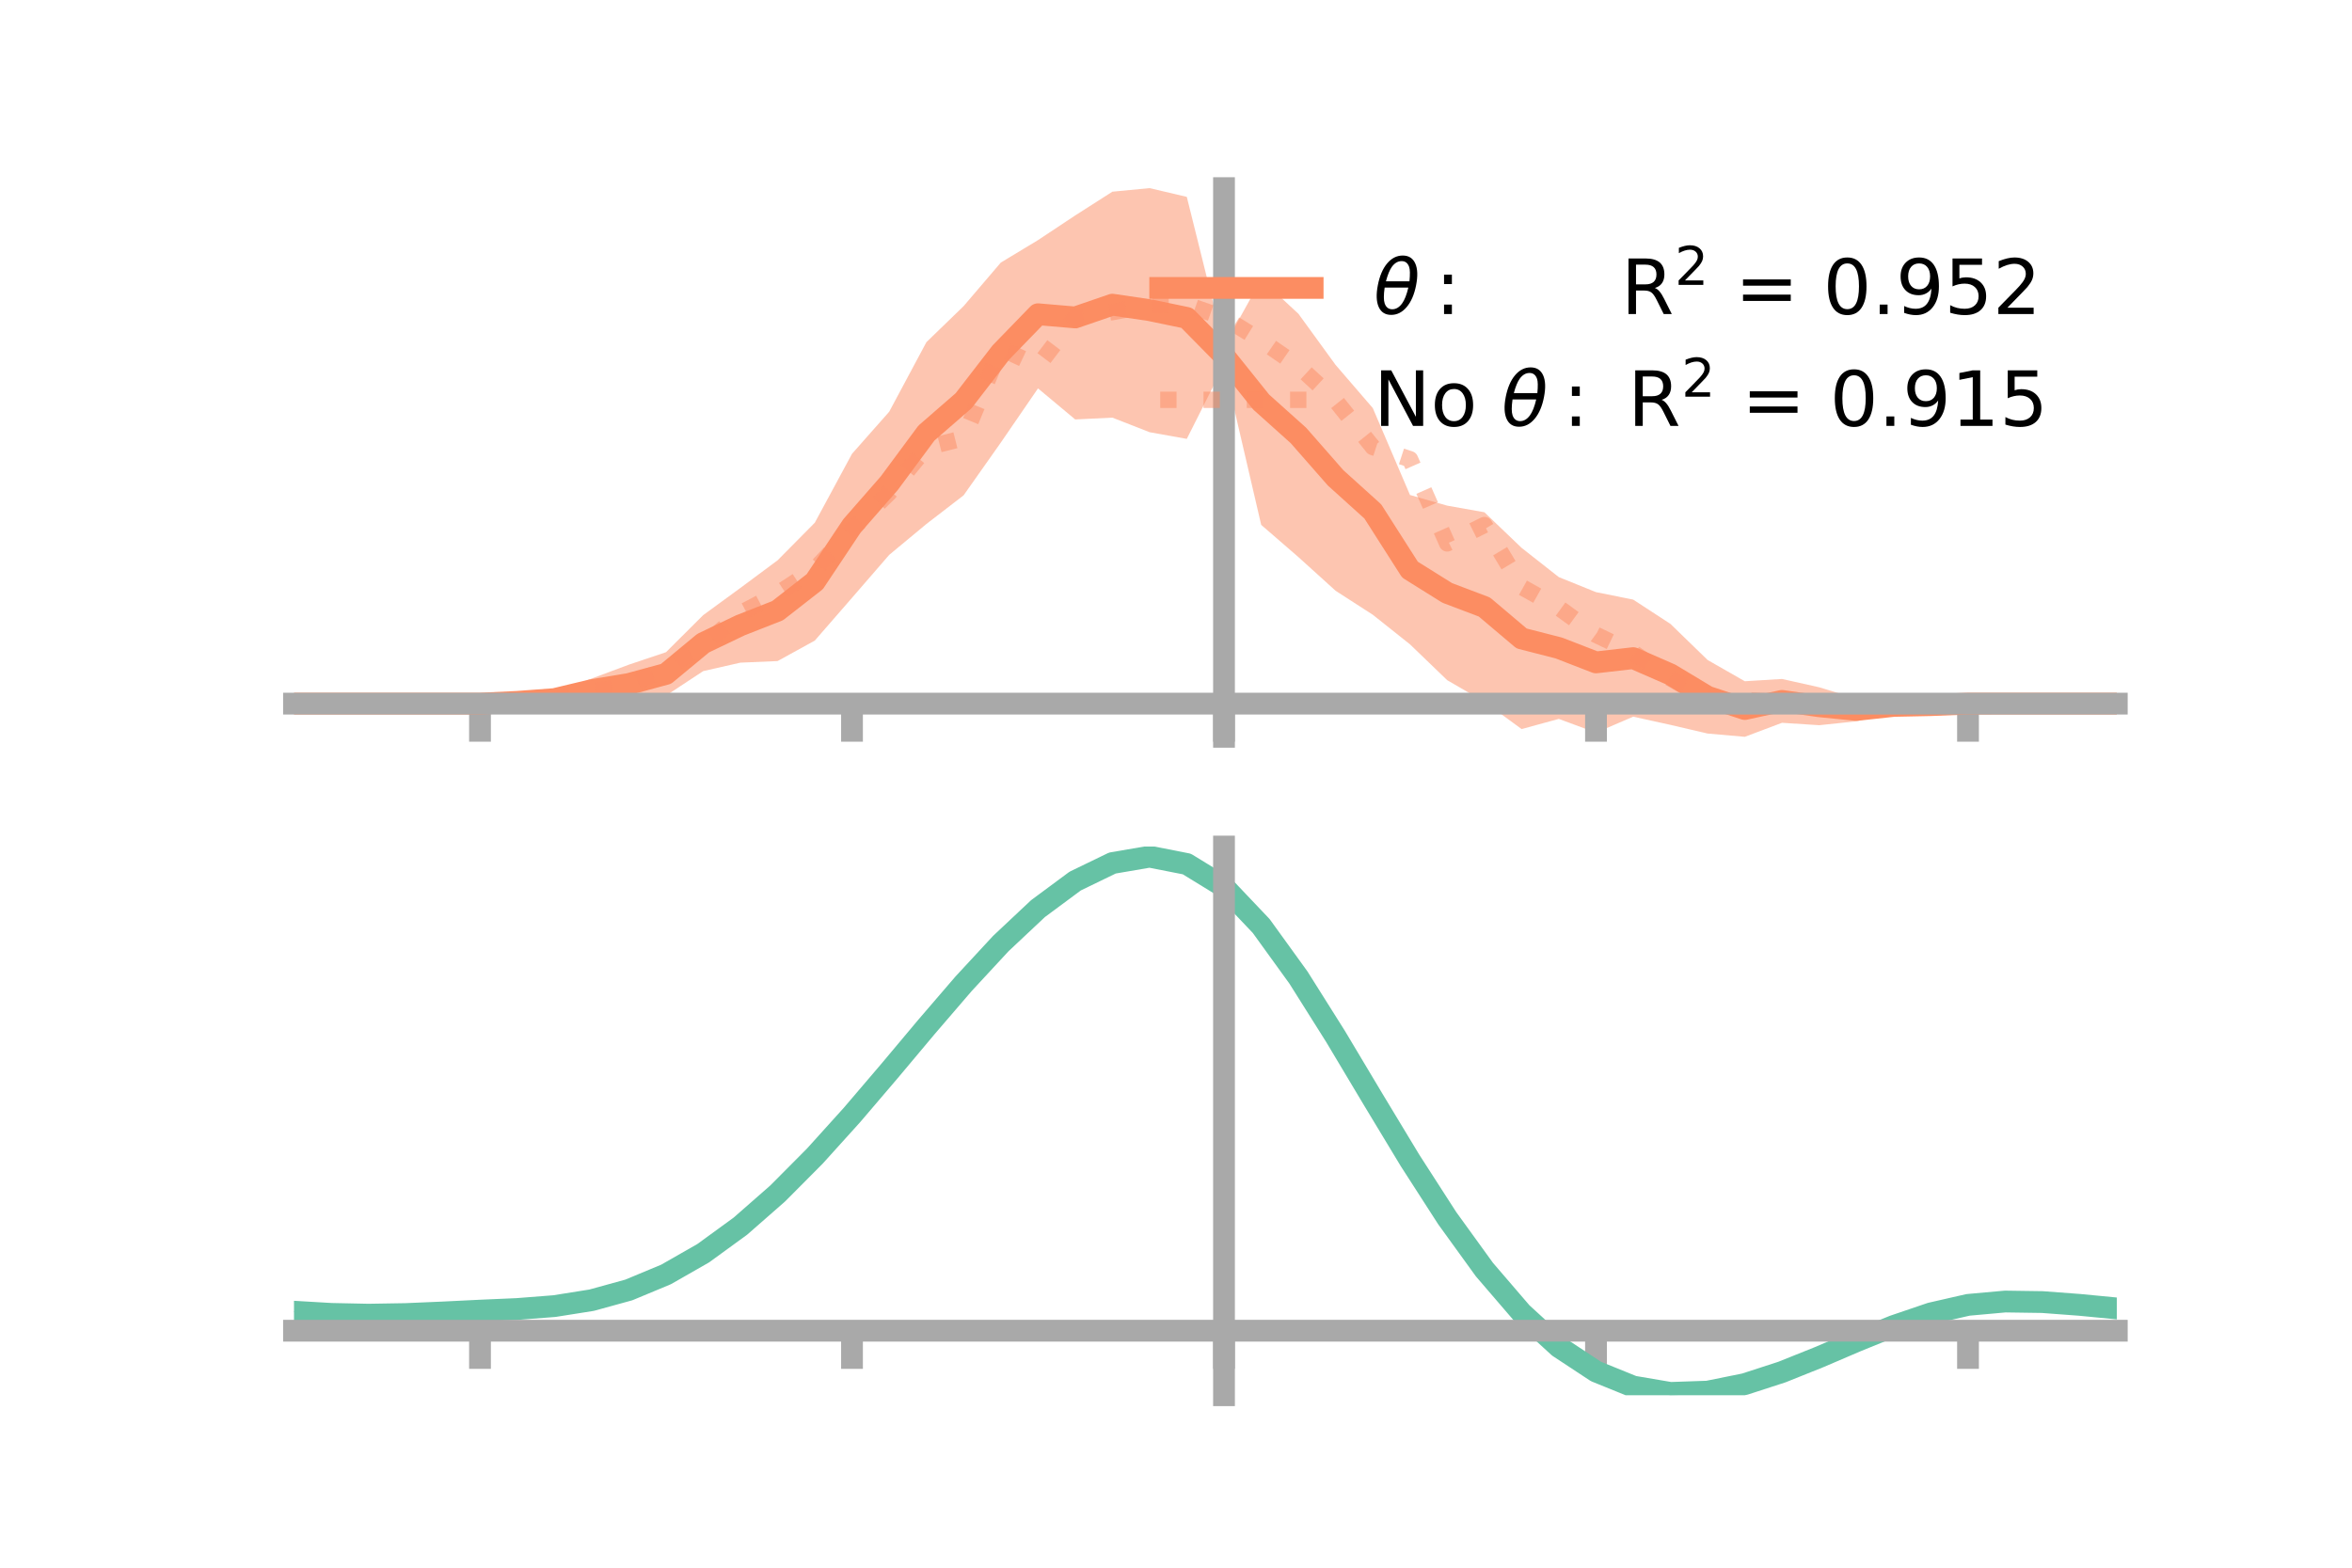
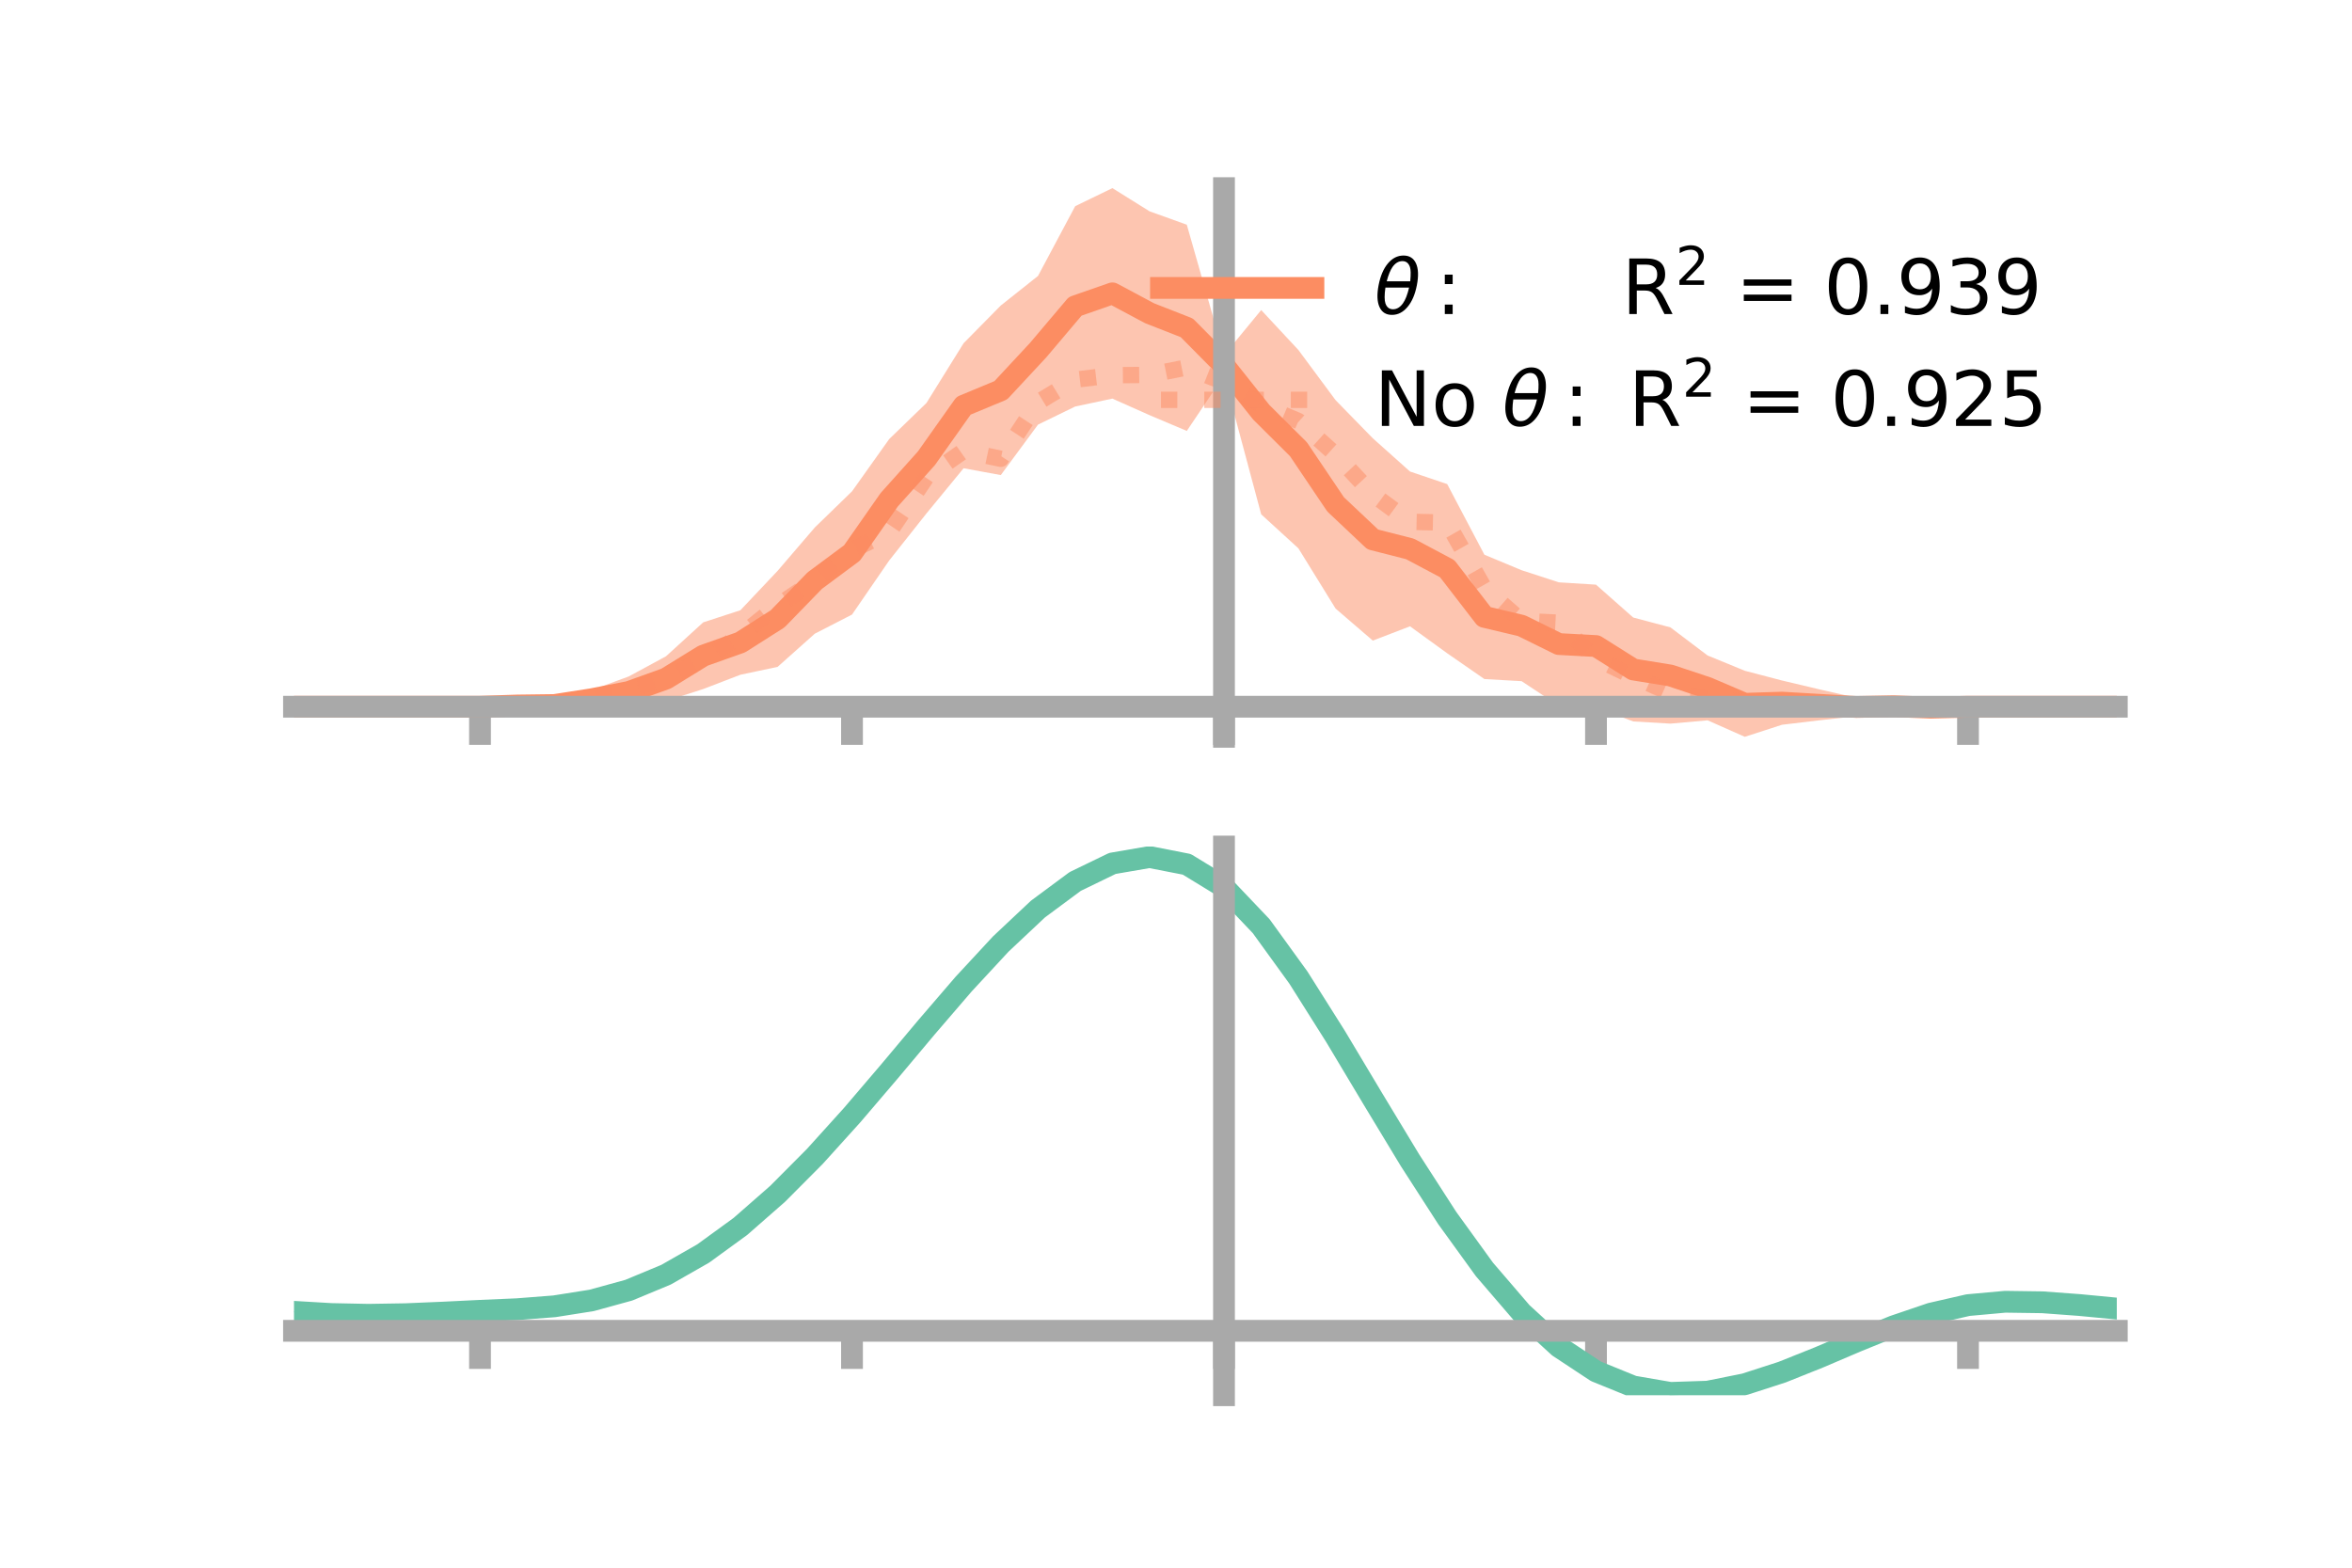
<svg xmlns="http://www.w3.org/2000/svg" xmlns:xlink="http://www.w3.org/1999/xlink" height="144pt" version="1.1" viewBox="0 0 216 144" width="216pt">
  <defs>
    <style type="text/css">*{stroke-linecap:butt;stroke-linejoin:round;}</style>
  </defs>
  <g id="figure_1">
    <g id="patch_1">
      <path d="M 0 144  L 216 144  L 216 0  L 0 0  z " style="fill:none;" />
    </g>
    <g id="axes_1">
      <g id="patch_2">
        <path d="M 27 67.68  L 194.4 67.68  L 194.4 17.28  L 27 17.28  z " style="fill:none;" />
      </g>
      <g id="PolyCollection_1">
-         <path clip-path="url(#p81b51d2f45)" d="M 27 64.632  L 27 64.632  L 30.416 64.632  L 33.833 64.632  L 37.249 64.632  L 40.665 64.632  L 44.082 64.627  L 47.498 64.273  L 50.914 63.634  L 54.331 62.329  L 57.747 61.055  L 61.163 59.907  L 64.58 56.502  L 67.996 54.004  L 71.412 51.466  L 74.829 48.013  L 78.245 41.687  L 81.661 37.818  L 85.078 31.43  L 88.494 28.12  L 91.91 24.119  L 95.327 22.056  L 98.743 19.79  L 102.159 17.607  L 105.576 17.28  L 108.992 18.084  L 112.408 31.819  L 115.824 25.654  L 119.241 28.82  L 122.657 33.52  L 126.073 37.484  L 129.49 45.467  L 132.906 46.446  L 136.322 47.053  L 139.739 50.323  L 143.155 53.01  L 146.571 54.391  L 149.988 55.078  L 153.404 57.306  L 156.82 60.622  L 160.237 62.576  L 163.653 62.366  L 167.069 63.13  L 170.486 64.171  L 173.902 64.263  L 177.318 64.575  L 180.735 64.629  L 184.151 64.632  L 187.567 64.632  L 190.984 64.632  L 194.4 64.632  L 194.4 64.632  L 194.4 64.632  L 190.984 64.632  L 187.567 64.632  L 184.151 64.632  L 180.735 64.636  L 177.318 64.965  L 173.902 65.422  L 170.486 66.255  L 167.069 66.614  L 163.653 66.393  L 160.237 67.68  L 156.82 67.379  L 153.404 66.582  L 149.988 65.83  L 146.571 67.301  L 143.155 66.034  L 139.739 66.969  L 136.322 64.461  L 132.906 62.477  L 129.49 59.187  L 126.073 56.468  L 122.657 54.264  L 119.241 51.171  L 115.824 48.213  L 112.408 33.524  L 108.992 40.313  L 105.576 39.7  L 102.159 38.363  L 98.743 38.528  L 95.327 35.675  L 91.91 40.655  L 88.494 45.499  L 85.078 48.131  L 81.661 50.968  L 78.245 54.913  L 74.829 58.84  L 71.412 60.722  L 67.996 60.869  L 64.58 61.644  L 61.163 63.896  L 57.747 64.606  L 54.331 64.462  L 50.914 64.795  L 47.498 64.667  L 44.082 64.635  L 40.665 64.632  L 37.249 64.632  L 33.833 64.632  L 30.416 64.632  L 27 64.632  z " style="fill:#fc8d62;fill-opacity:0.5;" />
+         <path clip-path="url(#p18d940a1e9)" d="M 27 64.916  L 27 64.916  L 30.416 64.916  L 33.833 64.916  L 37.249 64.916  L 40.665 64.916  L 44.082 64.915  L 47.498 64.642  L 50.914 64.121  L 54.331 63.392  L 57.747 62.133  L 61.163 60.284  L 64.58 57.167  L 67.996 56.053  L 71.412 52.435  L 74.829 48.452  L 78.245 45.134  L 81.661 40.33  L 85.078 37.022  L 88.494 31.527  L 91.91 28.061  L 95.327 25.347  L 98.743 18.937  L 102.159 17.28  L 105.576 19.412  L 108.992 20.641  L 112.408 32.629  L 115.824 28.479  L 119.241 32.148  L 122.657 36.758  L 126.073 40.257  L 129.49 43.311  L 132.906 44.467  L 136.322 50.953  L 139.739 52.377  L 143.155 53.49  L 146.571 53.703  L 149.988 56.722  L 153.404 57.627  L 156.82 60.209  L 160.237 61.613  L 163.653 62.507  L 167.069 63.317  L 170.486 64.097  L 173.902 64.223  L 177.318 64.841  L 180.735 64.916  L 184.151 64.916  L 187.567 64.916  L 190.984 64.916  L 194.4 64.916  L 194.4 64.916  L 194.4 64.916  L 190.984 64.916  L 187.567 64.916  L 184.151 64.916  L 180.735 64.917  L 177.318 65.163  L 173.902 65.516  L 170.486 65.782  L 167.069 66.166  L 163.653 66.573  L 160.237 67.68  L 156.82 66.165  L 153.404 66.469  L 149.988 66.266  L 146.571 64.982  L 143.155 64.829  L 139.739 62.569  L 136.322 62.374  L 132.906 60.007  L 129.49 57.531  L 126.073 58.842  L 122.657 55.901  L 119.241 50.368  L 115.824 47.243  L 112.408 34.498  L 108.992 39.583  L 105.576 38.137  L 102.159 36.614  L 98.743 37.34  L 95.327 39.004  L 91.91 43.638  L 88.494 43.012  L 85.078 47.169  L 81.661 51.484  L 78.245 56.453  L 74.829 58.207  L 71.412 61.256  L 67.996 61.979  L 64.58 63.292  L 61.163 64.389  L 57.747 64.993  L 54.331 65.066  L 50.914 65.4  L 47.498 64.968  L 44.082 64.916  L 40.665 64.916  L 37.249 64.916  L 33.833 64.916  L 30.416 64.916  L 27 64.916  z " style="fill:#fc8d62;fill-opacity:0.5;" />
      </g>
      <g id="matplotlib.axis_1">
        <g id="xtick_1">
          <g id="line2d_1">
            <defs>
-               <path d="M 0 0  L 0 3.5  " id="me4bd5ed768" style="stroke:#a9a9a9;stroke-width:2;" />
+               <path d="M 0 0  L 0 3.5  " id="m4dbe100d2c" style="stroke:#a9a9a9;stroke-width:2;" />
            </defs>
            <g>
-               <use style="fill:#a9a9a9;stroke:#a9a9a9;stroke-width:2;" x="44.082" xlink:href="#me4bd5ed768" y="64.632" />
+               <use style="fill:#a9a9a9;stroke:#a9a9a9;stroke-width:2;" x="44.082" xlink:href="#m4dbe100d2c" y="64.916" />
            </g>
          </g>
        </g>
        <g id="xtick_2">
          <g id="line2d_2">
            <g>
-               <use style="fill:#a9a9a9;stroke:#a9a9a9;stroke-width:2;" x="78.245" xlink:href="#me4bd5ed768" y="64.632" />
+               <use style="fill:#a9a9a9;stroke:#a9a9a9;stroke-width:2;" x="78.245" xlink:href="#m4dbe100d2c" y="64.916" />
            </g>
          </g>
        </g>
        <g id="xtick_3">
          <g id="line2d_3">
            <g>
-               <use style="fill:#a9a9a9;stroke:#a9a9a9;stroke-width:2;" x="112.408" xlink:href="#me4bd5ed768" y="64.632" />
+               <use style="fill:#a9a9a9;stroke:#a9a9a9;stroke-width:2;" x="112.408" xlink:href="#m4dbe100d2c" y="64.916" />
            </g>
          </g>
        </g>
        <g id="xtick_4">
          <g id="line2d_4">
            <g>
-               <use style="fill:#a9a9a9;stroke:#a9a9a9;stroke-width:2;" x="146.571" xlink:href="#me4bd5ed768" y="64.632" />
+               <use style="fill:#a9a9a9;stroke:#a9a9a9;stroke-width:2;" x="146.571" xlink:href="#m4dbe100d2c" y="64.916" />
            </g>
          </g>
        </g>
        <g id="xtick_5">
          <g id="line2d_5">
            <g>
-               <use style="fill:#a9a9a9;stroke:#a9a9a9;stroke-width:2;" x="180.735" xlink:href="#me4bd5ed768" y="64.632" />
+               <use style="fill:#a9a9a9;stroke:#a9a9a9;stroke-width:2;" x="180.735" xlink:href="#m4dbe100d2c" y="64.916" />
            </g>
          </g>
        </g>
      </g>
      <g id="matplotlib.axis_2" />
      <g id="line2d_6">
-         <path clip-path="url(#p81b51d2f45)" d="M 27 64.632  L 30.416 64.632  L 33.833 64.632  L 37.249 64.632  L 40.665 64.632  L 44.082 64.631  L 47.498 64.47  L 50.914 64.215  L 54.331 63.396  L 57.747 62.83  L 61.163 61.902  L 64.58 59.073  L 67.996 57.437  L 71.412 56.094  L 74.829 53.427  L 78.245 48.3  L 81.661 44.393  L 85.078 39.781  L 88.494 36.81  L 91.91 32.387  L 95.327 28.865  L 98.743 29.159  L 102.159 27.985  L 105.576 28.49  L 108.992 29.199  L 112.408 32.671  L 115.824 36.933  L 119.241 39.996  L 122.657 43.892  L 126.073 46.976  L 129.49 52.327  L 132.906 54.461  L 136.322 55.757  L 139.739 58.646  L 143.155 59.522  L 146.571 60.846  L 149.988 60.454  L 153.404 61.944  L 156.82 64.001  L 160.237 65.128  L 163.653 64.38  L 167.069 64.872  L 170.486 65.213  L 173.902 64.842  L 177.318 64.77  L 180.735 64.633  L 184.151 64.632  L 187.567 64.632  L 190.984 64.632  L 194.4 64.632  " style="fill:none;stroke:#fc8d62;stroke-linecap:square;stroke-width:2;" />
+         <path clip-path="url(#p18d940a1e9)" d="M 27 64.916  L 30.416 64.916  L 33.833 64.916  L 37.249 64.916  L 40.665 64.916  L 44.082 64.916  L 47.498 64.805  L 50.914 64.761  L 54.331 64.229  L 57.747 63.563  L 61.163 62.336  L 64.58 60.229  L 67.996 59.016  L 71.412 56.845  L 74.829 53.329  L 78.245 50.793  L 81.661 45.907  L 85.078 42.096  L 88.494 37.27  L 91.91 35.85  L 95.327 32.176  L 98.743 28.138  L 102.159 26.947  L 105.576 28.774  L 108.992 30.112  L 112.408 33.564  L 115.824 37.861  L 119.241 41.258  L 122.657 46.329  L 126.073 49.55  L 129.49 50.421  L 132.906 52.237  L 136.322 56.664  L 139.739 57.473  L 143.155 59.159  L 146.571 59.343  L 149.988 61.494  L 153.404 62.048  L 156.82 63.187  L 160.237 64.647  L 163.653 64.54  L 167.069 64.741  L 170.486 64.939  L 173.902 64.87  L 177.318 65.002  L 180.735 64.916  L 184.151 64.916  L 187.567 64.916  L 190.984 64.916  L 194.4 64.916  " style="fill:none;stroke:#fc8d62;stroke-linecap:square;stroke-width:2;" />
      </g>
      <g id="line2d_7">
-         <path clip-path="url(#p81b51d2f45)" d="M 27 64.632  L 30.416 64.632  L 33.833 64.632  L 37.249 64.632  L 40.665 64.632  L 44.082 64.632  L 47.498 64.549  L 50.914 64.309  L 54.331 63.538  L 57.747 62.993  L 61.163 61.386  L 64.58 59.345  L 67.996 56.33  L 71.412 54.531  L 74.829 52.296  L 78.245 48.616  L 81.661 45.27  L 85.078 41.107  L 88.494 40.25  L 91.91 31.991  L 95.327 33.612  L 98.743 29.117  L 102.159 28.672  L 105.576 28.028  L 108.992 27.985  L 112.408 29.18  L 115.824 31.283  L 119.241 33.632  L 122.657 36.797  L 126.073 41.067  L 129.49 42.178  L 132.906 49.917  L 136.322 48.227  L 139.739 53.917  L 143.155 55.827  L 146.571 58.314  L 149.988 59.948  L 153.404 62.308  L 156.82 64.235  L 160.237 64.294  L 163.653 64.52  L 167.069 64.507  L 170.486 64.966  L 173.902 64.729  L 177.318 64.686  L 180.735 64.632  L 184.151 64.632  L 187.567 64.632  L 190.984 64.632  L 194.4 64.632  " style="fill:none;stroke:#fc8d62;stroke-dasharray:1.5,2.475;stroke-dashoffset:0;stroke-opacity:0.5;stroke-width:1.5;" />
+         <path clip-path="url(#p18d940a1e9)" d="M 27 64.916  L 30.416 64.916  L 33.833 64.916  L 37.249 64.916  L 40.665 64.916  L 44.082 64.916  L 47.498 64.828  L 50.914 64.664  L 54.331 64.073  L 57.747 63.334  L 61.163 62.319  L 64.58 60.594  L 67.996 58.397  L 71.412 55.633  L 74.829 53.323  L 78.245 50.526  L 81.661 48.892  L 85.078 43.828  L 88.494 41.423  L 91.91 42.142  L 95.327 36.945  L 98.743 34.874  L 102.159 34.469  L 105.576 34.433  L 108.992 33.75  L 112.408 35.101  L 115.824 37.225  L 119.241 38.675  L 122.657 41.751  L 126.073 45.412  L 129.49 47.93  L 132.906 48.004  L 136.322 54.038  L 139.739 57.032  L 143.155 57.199  L 146.571 60.497  L 149.988 62.144  L 153.404 63.656  L 156.82 64.141  L 160.237 64.486  L 163.653 64.697  L 167.069 65.039  L 170.486 65.139  L 173.902 64.981  L 177.318 64.98  L 180.735 64.916  L 184.151 64.916  L 187.567 64.916  L 190.984 64.916  L 194.4 64.916  " style="fill:none;stroke:#fc8d62;stroke-dasharray:1.5,2.475;stroke-dashoffset:0;stroke-opacity:0.5;stroke-width:1.5;" />
      </g>
      <g id="patch_3">
        <path d="M 112.408 67.68  L 112.408 17.28  " style="fill:none;stroke:#a9a9a9;stroke-linecap:square;stroke-linejoin:miter;stroke-width:2;" />
      </g>
      <g id="patch_4">
        <path d="M 194.4 67.68  L 194.4 17.28  " style="fill:none;" />
      </g>
      <g id="patch_5">
-         <path d="M 27 64.632  L 194.4 64.632  " style="fill:none;stroke:#a9a9a9;stroke-linecap:square;stroke-linejoin:miter;stroke-width:2;" />
+         <path d="M 27 64.916  L 194.4 64.916  " style="fill:none;stroke:#a9a9a9;stroke-linecap:square;stroke-linejoin:miter;stroke-width:2;" />
      </g>
      <g id="patch_6">
        <path d="M 27 17.28  L 194.4 17.28  " style="fill:none;" />
      </g>
      <g id="legend_1">
        <g id="line2d_8">
-           <path d="M 106.55 26.449  L 120.55 26.449  " style="fill:none;stroke:#fc8d62;stroke-linecap:square;stroke-width:2;" />
+           <path d="M 106.62 26.449  L 120.62 26.449  " style="fill:none;stroke:#fc8d62;stroke-linecap:square;stroke-width:2;" />
        </g>
        <g id="line2d_9" />
        <g id="text_1">
-           <g transform="translate(126.15 28.89891)scale(0.07 -0.07)">
+           <g transform="translate(126.22 28.89891)scale(0.07 -0.07)">
            <defs>
              <path d="M 45.516 34.672  L 14.453 34.672  Q 12.359 20.062 14.5 13.875  Q 17.188 6.25 24.469 6.25  Q 31.781 6.25 37.359 13.922  Q 42.234 20.656 45.516 34.672  z M 47.016 42.969  Q 48.344 56.844 46.625 61.719  Q 43.953 69.438 36.766 69.438  Q 29.297 69.438 23.828 61.812  Q 19.531 55.672 16.156 42.969  z M 38.188 76.766  Q 49.906 76.766 54.594 66.406  Q 59.281 56.109 55.719 37.844  Q 52.203 19.625 43.453 9.281  Q 34.766 -1.125 23.047 -1.125  Q 11.281 -1.125 6.641 9.281  Q 2 19.625 5.516 37.844  Q 9.078 56.109 17.719 66.406  Q 26.422 76.766 38.188 76.766  z " id="DejaVuSans-Oblique-952" />
              <path d="M 11.719 12.406  L 22.016 12.406  L 22.016 0  L 11.719 0  z M 11.719 51.703  L 22.016 51.703  L 22.016 39.312  L 11.719 39.312  z " id="DejaVuSans-58" />
              <path id="DejaVuSans-32" />
              <path d="M 44.391 34.188  Q 47.562 33.109 50.562 29.594  Q 53.562 26.078 56.594 19.922  L 66.609 0  L 56 0  L 46.688 18.703  Q 43.062 26.031 39.672 28.422  Q 36.281 30.812 30.422 30.812  L 19.672 30.812  L 19.672 0  L 9.812 0  L 9.812 72.906  L 32.078 72.906  Q 44.578 72.906 50.734 67.672  Q 56.891 62.453 56.891 51.906  Q 56.891 45.016 53.688 40.469  Q 50.484 35.938 44.391 34.188  z M 19.672 64.797  L 19.672 38.922  L 32.078 38.922  Q 39.203 38.922 42.844 42.219  Q 46.484 45.516 46.484 51.906  Q 46.484 58.297 42.844 61.547  Q 39.203 64.797 32.078 64.797  z " id="DejaVuSans-82" />
              <path d="M 19.188 8.297  L 53.609 8.297  L 53.609 0  L 7.328 0  L 7.328 8.297  Q 12.938 14.109 22.625 23.891  Q 32.328 33.688 34.812 36.531  Q 39.547 41.844 41.422 45.531  Q 43.312 49.219 43.312 52.781  Q 43.312 58.594 39.234 62.25  Q 35.156 65.922 28.609 65.922  Q 23.969 65.922 18.812 64.312  Q 13.672 62.703 7.812 59.422  L 7.812 69.391  Q 13.766 71.781 18.938 73  Q 24.125 74.219 28.422 74.219  Q 39.75 74.219 46.484 68.547  Q 53.219 62.891 53.219 53.422  Q 53.219 48.922 51.531 44.891  Q 49.859 40.875 45.406 35.406  Q 44.188 33.984 37.641 27.219  Q 31.109 20.453 19.188 8.297  z " id="DejaVuSans-50" />
              <path d="M 10.594 45.406  L 73.188 45.406  L 73.188 37.203  L 10.594 37.203  z M 10.594 25.484  L 73.188 25.484  L 73.188 17.188  L 10.594 17.188  z " id="DejaVuSans-61" />
              <path d="M 31.781 66.406  Q 24.172 66.406 20.328 58.906  Q 16.5 51.422 16.5 36.375  Q 16.5 21.391 20.328 13.891  Q 24.172 6.391 31.781 6.391  Q 39.453 6.391 43.281 13.891  Q 47.125 21.391 47.125 36.375  Q 47.125 51.422 43.281 58.906  Q 39.453 66.406 31.781 66.406  z M 31.781 74.219  Q 44.047 74.219 50.516 64.516  Q 56.984 54.828 56.984 36.375  Q 56.984 17.969 50.516 8.266  Q 44.047 -1.422 31.781 -1.422  Q 19.531 -1.422 13.062 8.266  Q 6.594 17.969 6.594 36.375  Q 6.594 54.828 13.062 64.516  Q 19.531 74.219 31.781 74.219  z " id="DejaVuSans-48" />
              <path d="M 10.688 12.406  L 21 12.406  L 21 0  L 10.688 0  z " id="DejaVuSans-46" />
              <path d="M 10.984 1.516  L 10.984 10.5  Q 14.703 8.734 18.5 7.812  Q 22.312 6.891 25.984 6.891  Q 35.75 6.891 40.891 13.453  Q 46.047 20.016 46.781 33.406  Q 43.953 29.203 39.594 26.953  Q 35.25 24.703 29.984 24.703  Q 19.047 24.703 12.672 31.312  Q 6.297 37.938 6.297 49.422  Q 6.297 60.641 12.938 67.422  Q 19.578 74.219 30.609 74.219  Q 43.266 74.219 49.922 64.516  Q 56.594 54.828 56.594 36.375  Q 56.594 19.141 48.406 8.859  Q 40.234 -1.422 26.422 -1.422  Q 22.703 -1.422 18.891 -0.688  Q 15.094 0.047 10.984 1.516  z M 30.609 32.422  Q 37.25 32.422 41.125 36.953  Q 45.016 41.5 45.016 49.422  Q 45.016 57.281 41.125 61.844  Q 37.25 66.406 30.609 66.406  Q 23.969 66.406 20.094 61.844  Q 16.219 57.281 16.219 49.422  Q 16.219 41.5 20.094 36.953  Q 23.969 32.422 30.609 32.422  z " id="DejaVuSans-57" />
-               <path d="M 10.797 72.906  L 49.516 72.906  L 49.516 64.594  L 19.828 64.594  L 19.828 46.734  Q 21.969 47.469 24.109 47.828  Q 26.266 48.188 28.422 48.188  Q 40.625 48.188 47.75 41.5  Q 54.891 34.812 54.891 23.391  Q 54.891 11.625 47.562 5.094  Q 40.234 -1.422 26.906 -1.422  Q 22.312 -1.422 17.547 -0.641  Q 12.797 0.141 7.719 1.703  L 7.719 11.625  Q 12.109 9.234 16.797 8.062  Q 21.484 6.891 26.703 6.891  Q 35.156 6.891 40.078 11.328  Q 45.016 15.766 45.016 23.391  Q 45.016 31 40.078 35.438  Q 35.156 39.891 26.703 39.891  Q 22.75 39.891 18.812 39.016  Q 14.891 38.141 10.797 36.281  z " id="DejaVuSans-53" />
+               <path d="M 40.578 39.312  Q 47.656 37.797 51.625 33  Q 55.609 28.219 55.609 21.188  Q 55.609 10.406 48.188 4.484  Q 40.766 -1.422 27.094 -1.422  Q 22.516 -1.422 17.656 -0.516  Q 12.797 0.391 7.625 2.203  L 7.625 11.719  Q 11.719 9.328 16.594 8.109  Q 21.484 6.891 26.812 6.891  Q 36.078 6.891 40.938 10.547  Q 45.797 14.203 45.797 21.188  Q 45.797 27.641 41.281 31.266  Q 36.766 34.906 28.719 34.906  L 20.219 34.906  L 20.219 43.016  L 29.109 43.016  Q 36.375 43.016 40.234 45.922  Q 44.094 48.828 44.094 54.297  Q 44.094 59.906 40.109 62.906  Q 36.141 65.922 28.719 65.922  Q 24.656 65.922 20.016 65.031  Q 15.375 64.156 9.812 62.312  L 9.812 71.094  Q 15.438 72.656 20.344 73.438  Q 25.25 74.219 29.594 74.219  Q 40.828 74.219 47.359 69.109  Q 53.906 64.016 53.906 55.328  Q 53.906 49.266 50.438 45.094  Q 46.969 40.922 40.578 39.312  z " id="DejaVuSans-51" />
            </defs>
            <use transform="translate(0 0.765625)" xlink:href="#DejaVuSans-Oblique-952" />
            <use transform="translate(80.66406 0.765625)" xlink:href="#DejaVuSans-58" />
            <use transform="translate(133.8379 0.765625)" xlink:href="#DejaVuSans-32" />
            <use transform="translate(165.625 0.765625)" xlink:href="#DejaVuSans-32" />
            <use transform="translate(197.4121 0.765625)" xlink:href="#DejaVuSans-32" />
            <use transform="translate(229.1992 0.765625)" xlink:href="#DejaVuSans-32" />
            <use transform="translate(260.9863 0.765625)" xlink:href="#DejaVuSans-32" />
            <use transform="translate(292.7734 0.765625)" xlink:href="#DejaVuSans-32" />
            <use transform="translate(324.5605 0.765625)" xlink:href="#DejaVuSans-82" />
            <use transform="translate(395 39.04688)scale(0.7)" xlink:href="#DejaVuSans-50" />
            <use transform="translate(442.2705 0.765625)" xlink:href="#DejaVuSans-32" />
            <use transform="translate(474.0576 0.765625)" xlink:href="#DejaVuSans-61" />
            <use transform="translate(557.8467 0.765625)" xlink:href="#DejaVuSans-32" />
            <use transform="translate(589.6338 0.765625)" xlink:href="#DejaVuSans-48" />
            <use transform="translate(653.2568 0.765625)" xlink:href="#DejaVuSans-46" />
            <use transform="translate(685.0439 0.765625)" xlink:href="#DejaVuSans-57" />
-             <use transform="translate(748.667 0.765625)" xlink:href="#DejaVuSans-53" />
-             <use transform="translate(812.29 0.765625)" xlink:href="#DejaVuSans-50" />
+             <use transform="translate(748.667 0.765625)" xlink:href="#DejaVuSans-51" />
+             <use transform="translate(812.29 0.765625)" xlink:href="#DejaVuSans-57" />
          </g>
        </g>
        <g id="line2d_10">
-           <path d="M 106.55 36.724  L 120.55 36.724  " style="fill:none;stroke:#fc8d62;stroke-dasharray:1.5,2.475;stroke-dashoffset:0;stroke-opacity:0.5;stroke-width:1.5;" />
+           <path d="M 106.62 36.724  L 120.62 36.724  " style="fill:none;stroke:#fc8d62;stroke-dasharray:1.5,2.475;stroke-dashoffset:0;stroke-opacity:0.5;stroke-width:1.5;" />
        </g>
        <g id="line2d_11" />
        <g id="text_2">
-           <g transform="translate(126.15 39.17359)scale(0.07 -0.07)">
+           <g transform="translate(126.22 39.17359)scale(0.07 -0.07)">
            <defs>
              <path d="M 9.812 72.906  L 23.094 72.906  L 55.422 11.922  L 55.422 72.906  L 64.984 72.906  L 64.984 0  L 51.703 0  L 19.391 60.984  L 19.391 0  L 9.812 0  z " id="DejaVuSans-78" />
              <path d="M 30.609 48.391  Q 23.391 48.391 19.188 42.75  Q 14.984 37.109 14.984 27.297  Q 14.984 17.484 19.156 11.844  Q 23.344 6.203 30.609 6.203  Q 37.797 6.203 41.984 11.859  Q 46.188 17.531 46.188 27.297  Q 46.188 37.016 41.984 42.703  Q 37.797 48.391 30.609 48.391  z M 30.609 56  Q 42.328 56 49.016 48.375  Q 55.719 40.766 55.719 27.297  Q 55.719 13.875 49.016 6.219  Q 42.328 -1.422 30.609 -1.422  Q 18.844 -1.422 12.172 6.219  Q 5.516 13.875 5.516 27.297  Q 5.516 40.766 12.172 48.375  Q 18.844 56 30.609 56  z " id="DejaVuSans-111" />
-               <path d="M 12.406 8.297  L 28.516 8.297  L 28.516 63.922  L 10.984 60.406  L 10.984 69.391  L 28.422 72.906  L 38.281 72.906  L 38.281 8.297  L 54.391 8.297  L 54.391 0  L 12.406 0  z " id="DejaVuSans-49" />
+               <path d="M 10.797 72.906  L 49.516 72.906  L 49.516 64.594  L 19.828 64.594  L 19.828 46.734  Q 21.969 47.469 24.109 47.828  Q 26.266 48.188 28.422 48.188  Q 40.625 48.188 47.75 41.5  Q 54.891 34.812 54.891 23.391  Q 54.891 11.625 47.562 5.094  Q 40.234 -1.422 26.906 -1.422  Q 22.312 -1.422 17.547 -0.641  Q 12.797 0.141 7.719 1.703  L 7.719 11.625  Q 12.109 9.234 16.797 8.062  Q 21.484 6.891 26.703 6.891  Q 35.156 6.891 40.078 11.328  Q 45.016 15.766 45.016 23.391  Q 45.016 31 40.078 35.438  Q 35.156 39.891 26.703 39.891  Q 22.75 39.891 18.812 39.016  Q 14.891 38.141 10.797 36.281  z " id="DejaVuSans-53" />
            </defs>
            <use transform="translate(0 0.765625)" xlink:href="#DejaVuSans-78" />
            <use transform="translate(74.80469 0.765625)" xlink:href="#DejaVuSans-111" />
            <use transform="translate(135.9863 0.765625)" xlink:href="#DejaVuSans-32" />
            <use transform="translate(167.7734 0.765625)" xlink:href="#DejaVuSans-Oblique-952" />
            <use transform="translate(248.4375 0.765625)" xlink:href="#DejaVuSans-58" />
            <use transform="translate(301.6113 0.765625)" xlink:href="#DejaVuSans-32" />
            <use transform="translate(333.3984 0.765625)" xlink:href="#DejaVuSans-82" />
            <use transform="translate(403.8379 39.04688)scale(0.7)" xlink:href="#DejaVuSans-50" />
            <use transform="translate(451.1084 0.765625)" xlink:href="#DejaVuSans-32" />
            <use transform="translate(482.8955 0.765625)" xlink:href="#DejaVuSans-61" />
            <use transform="translate(566.6846 0.765625)" xlink:href="#DejaVuSans-32" />
            <use transform="translate(598.4717 0.765625)" xlink:href="#DejaVuSans-48" />
            <use transform="translate(662.0947 0.765625)" xlink:href="#DejaVuSans-46" />
            <use transform="translate(693.8818 0.765625)" xlink:href="#DejaVuSans-57" />
-             <use transform="translate(757.5049 0.765625)" xlink:href="#DejaVuSans-49" />
-             <use transform="translate(821.1279 0.765625)" xlink:href="#DejaVuSans-53" />
+             <use transform="translate(755.7549 0.765625)" xlink:href="#DejaVuSans-50" />
+             <use transform="translate(819.3779 0.765625)" xlink:href="#DejaVuSans-53" />
          </g>
        </g>
      </g>
    </g>
    <g id="axes_2">
      <g id="patch_7">
        <path d="M 27 128.16  L 194.4 128.16  L 194.4 77.76  L 27 77.76  z " style="fill:none;" />
      </g>
      <g id="PolyCollection_2">
-         <path clip-path="url(#p5840309c1b)" d="M 27 120.527  L 27 120.445  L 30.416 120.655  L 33.833 120.727  L 37.249 120.665  L 40.665 120.509  L 44.082 120.333  L 47.498 120.178  L 50.914 119.906  L 54.331 119.358  L 57.747 118.408  L 61.163 116.965  L 64.58 114.977  L 67.996 112.436  L 71.412 109.373  L 74.829 105.855  L 78.245 101.984  L 81.661 97.888  L 85.078 93.722  L 88.494 89.661  L 91.91 85.893  L 95.327 82.618  L 98.743 80.037  L 102.159 78.353  L 105.576 77.76  L 108.992 78.444  L 112.408 80.573  L 115.824 84.225  L 119.241 89.022  L 122.657 94.527  L 126.073 100.332  L 129.49 106.079  L 132.906 111.469  L 136.322 116.267  L 139.739 120.304  L 143.155 123.478  L 146.571 125.751  L 149.988 127.146  L 153.404 127.733  L 156.82 127.621  L 160.237 126.943  L 163.653 125.852  L 167.069 124.507  L 170.486 123.07  L 173.902 121.701  L 177.318 120.554  L 180.735 119.778  L 184.151 119.472  L 187.567 119.528  L 190.984 119.793  L 194.4 120.133  L 194.4 120.241  L 194.4 120.241  L 190.984 119.924  L 187.567 119.677  L 184.151 119.631  L 180.735 119.942  L 177.318 120.729  L 173.902 121.906  L 170.486 123.321  L 167.069 124.81  L 163.653 126.204  L 160.237 127.333  L 156.82 128.035  L 153.404 128.16  L 149.988 127.581  L 146.571 126.205  L 143.155 123.975  L 139.739 120.883  L 136.322 116.965  L 132.906 112.317  L 129.49 107.096  L 126.073 101.526  L 122.657 95.894  L 119.241 90.549  L 115.824 85.889  L 112.408 82.343  L 108.992 80.28  L 105.576 79.621  L 102.159 80.196  L 98.743 81.822  L 95.327 84.305  L 91.91 87.451  L 88.494 91.063  L 85.078 94.95  L 81.661 98.932  L 78.245 102.842  L 74.829 106.536  L 71.412 109.892  L 67.996 112.819  L 64.58 115.253  L 61.163 117.169  L 57.747 118.571  L 54.331 119.502  L 50.914 120.038  L 47.498 120.3  L 44.082 120.442  L 40.665 120.603  L 37.249 120.739  L 33.833 120.789  L 30.416 120.719  L 27 120.527  z " style="fill:#66c2a5;fill-opacity:0.5;" />
+         <path clip-path="url(#pb553db341c)" d="M 27 120.539  L 27 120.457  L 30.416 120.667  L 33.833 120.74  L 37.249 120.678  L 40.665 120.525  L 44.082 120.35  L 47.498 120.197  L 50.914 119.927  L 54.331 119.38  L 57.747 118.43  L 61.163 116.986  L 64.58 114.997  L 67.996 112.454  L 71.412 109.39  L 74.829 105.87  L 78.245 101.997  L 81.661 97.9  L 85.078 93.732  L 88.494 89.669  L 91.91 85.9  L 95.327 82.624  L 98.743 80.042  L 102.159 78.356  L 105.576 77.76  L 108.992 78.441  L 112.408 80.565  L 115.824 84.21  L 119.241 89  L 122.657 94.498  L 126.073 100.298  L 129.49 106.042  L 132.906 111.43  L 136.322 116.23  L 139.739 120.272  L 143.155 123.453  L 146.571 125.734  L 149.988 127.136  L 153.404 127.729  L 156.82 127.623  L 160.237 126.95  L 163.653 125.863  L 167.069 124.522  L 170.486 123.089  L 173.902 121.722  L 177.318 120.576  L 180.735 119.799  L 184.151 119.492  L 187.567 119.545  L 190.984 119.807  L 194.4 120.146  L 194.4 120.255  L 194.4 120.255  L 190.984 119.94  L 187.567 119.697  L 184.151 119.654  L 180.735 119.967  L 177.318 120.755  L 173.902 121.931  L 170.486 123.345  L 167.069 124.831  L 163.653 126.22  L 160.237 127.345  L 156.82 128.041  L 153.404 128.16  L 149.988 127.577  L 146.571 126.198  L 143.155 123.969  L 139.739 120.879  L 136.322 116.966  L 132.906 112.323  L 129.49 107.109  L 126.073 101.547  L 122.657 95.924  L 119.241 90.589  L 115.824 85.939  L 112.408 82.4  L 108.992 80.344  L 105.576 79.689  L 102.159 80.266  L 98.743 81.892  L 95.327 84.375  L 91.91 87.519  L 88.494 91.128  L 85.078 95.011  L 81.661 98.988  L 78.245 102.893  L 74.829 106.581  L 71.412 109.932  L 67.996 112.853  L 64.58 115.283  L 61.163 117.194  L 57.747 118.593  L 54.331 119.521  L 50.914 120.056  L 47.498 120.317  L 44.082 120.458  L 40.665 120.617  L 37.249 120.752  L 33.833 120.8  L 30.416 120.731  L 27 120.539  z " style="fill:#66c2a5;fill-opacity:0.5;" />
      </g>
      <g id="matplotlib.axis_3">
        <g id="xtick_6">
          <g id="line2d_12">
            <g>
-               <use style="fill:#a9a9a9;stroke:#a9a9a9;stroke-width:2;" x="44.082" xlink:href="#me4bd5ed768" y="122.233" />
+               <use style="fill:#a9a9a9;stroke:#a9a9a9;stroke-width:2;" x="44.082" xlink:href="#m4dbe100d2c" y="122.243" />
            </g>
          </g>
        </g>
        <g id="xtick_7">
          <g id="line2d_13">
            <g>
-               <use style="fill:#a9a9a9;stroke:#a9a9a9;stroke-width:2;" x="78.245" xlink:href="#me4bd5ed768" y="122.233" />
+               <use style="fill:#a9a9a9;stroke:#a9a9a9;stroke-width:2;" x="78.245" xlink:href="#m4dbe100d2c" y="122.243" />
            </g>
          </g>
        </g>
        <g id="xtick_8">
          <g id="line2d_14">
            <g>
-               <use style="fill:#a9a9a9;stroke:#a9a9a9;stroke-width:2;" x="112.408" xlink:href="#me4bd5ed768" y="122.233" />
+               <use style="fill:#a9a9a9;stroke:#a9a9a9;stroke-width:2;" x="112.408" xlink:href="#m4dbe100d2c" y="122.243" />
            </g>
          </g>
        </g>
        <g id="xtick_9">
          <g id="line2d_15">
            <g>
-               <use style="fill:#a9a9a9;stroke:#a9a9a9;stroke-width:2;" x="146.571" xlink:href="#me4bd5ed768" y="122.233" />
+               <use style="fill:#a9a9a9;stroke:#a9a9a9;stroke-width:2;" x="146.571" xlink:href="#m4dbe100d2c" y="122.243" />
            </g>
          </g>
        </g>
        <g id="xtick_10">
          <g id="line2d_16">
            <g>
-               <use style="fill:#a9a9a9;stroke:#a9a9a9;stroke-width:2;" x="180.735" xlink:href="#me4bd5ed768" y="122.233" />
+               <use style="fill:#a9a9a9;stroke:#a9a9a9;stroke-width:2;" x="180.735" xlink:href="#m4dbe100d2c" y="122.243" />
            </g>
          </g>
        </g>
      </g>
      <g id="matplotlib.axis_4" />
      <g id="line2d_17">
-         <path clip-path="url(#p5840309c1b)" d="M 27 120.486  L 30.416 120.687  L 33.833 120.758  L 37.249 120.702  L 40.665 120.556  L 44.082 120.388  L 47.498 120.239  L 50.914 119.972  L 54.331 119.43  L 57.747 118.49  L 61.163 117.067  L 64.58 115.115  L 67.996 112.627  L 71.412 109.633  L 74.829 106.196  L 78.245 102.413  L 81.661 98.41  L 85.078 94.336  L 88.494 90.362  L 91.91 86.672  L 95.327 83.461  L 98.743 80.93  L 102.159 79.275  L 105.576 78.69  L 108.992 79.362  L 112.408 81.458  L 115.824 85.057  L 119.241 89.786  L 122.657 95.211  L 126.073 100.929  L 129.49 106.588  L 132.906 111.893  L 136.322 116.616  L 139.739 120.593  L 143.155 123.727  L 146.571 125.978  L 149.988 127.364  L 153.404 127.946  L 156.82 127.828  L 160.237 127.138  L 163.653 126.028  L 167.069 124.658  L 170.486 123.195  L 173.902 121.804  L 177.318 120.641  L 180.735 119.86  L 184.151 119.552  L 187.567 119.602  L 190.984 119.858  L 194.4 120.187  " style="fill:none;stroke:#66c2a5;stroke-linecap:square;stroke-width:2;" />
+         <path clip-path="url(#pb553db341c)" d="M 27 120.498  L 30.416 120.699  L 33.833 120.77  L 37.249 120.715  L 40.665 120.571  L 44.082 120.404  L 47.498 120.257  L 50.914 119.991  L 54.331 119.45  L 57.747 118.511  L 61.163 117.09  L 64.58 115.14  L 67.996 112.654  L 71.412 109.661  L 74.829 106.226  L 78.245 102.445  L 81.661 98.444  L 85.078 94.371  L 88.494 90.398  L 91.91 86.71  L 95.327 83.499  L 98.743 80.967  L 102.159 79.311  L 105.576 78.724  L 108.992 79.393  L 112.408 81.482  L 115.824 85.075  L 119.241 89.795  L 122.657 95.211  L 126.073 100.922  L 129.49 106.575  L 132.906 111.877  L 136.322 116.598  L 139.739 120.576  L 143.155 123.711  L 146.571 125.966  L 149.988 127.356  L 153.404 127.945  L 156.82 127.832  L 160.237 127.147  L 163.653 126.042  L 167.069 124.676  L 170.486 123.217  L 173.902 121.827  L 177.318 120.665  L 180.735 119.883  L 184.151 119.573  L 187.567 119.621  L 190.984 119.874  L 194.4 120.2  " style="fill:none;stroke:#66c2a5;stroke-linecap:square;stroke-width:2;" />
      </g>
      <g id="patch_8">
        <path d="M 112.408 128.16  L 112.408 77.76  " style="fill:none;stroke:#a9a9a9;stroke-linecap:square;stroke-linejoin:miter;stroke-width:2;" />
      </g>
      <g id="patch_9">
        <path d="M 194.4 128.16  L 194.4 77.76  " style="fill:none;" />
      </g>
      <g id="patch_10">
-         <path d="M 27 122.233  L 194.4 122.233  " style="fill:none;stroke:#a9a9a9;stroke-linecap:square;stroke-linejoin:miter;stroke-width:2;" />
+         <path d="M 27 122.243  L 194.4 122.243  " style="fill:none;stroke:#a9a9a9;stroke-linecap:square;stroke-linejoin:miter;stroke-width:2;" />
      </g>
      <g id="patch_11">
        <path d="M 27 77.76  L 194.4 77.76  " style="fill:none;" />
      </g>
    </g>
  </g>
  <defs>
-     <clipPath id="p81b51d2f45">
+     <clipPath id="p18d940a1e9">
      <rect height="50.4" width="167.4" x="27" y="17.28" />
    </clipPath>
-     <clipPath id="p5840309c1b">
+     <clipPath id="pb553db341c">
      <rect height="50.4" width="167.4" x="27" y="77.76" />
    </clipPath>
  </defs>
</svg>
